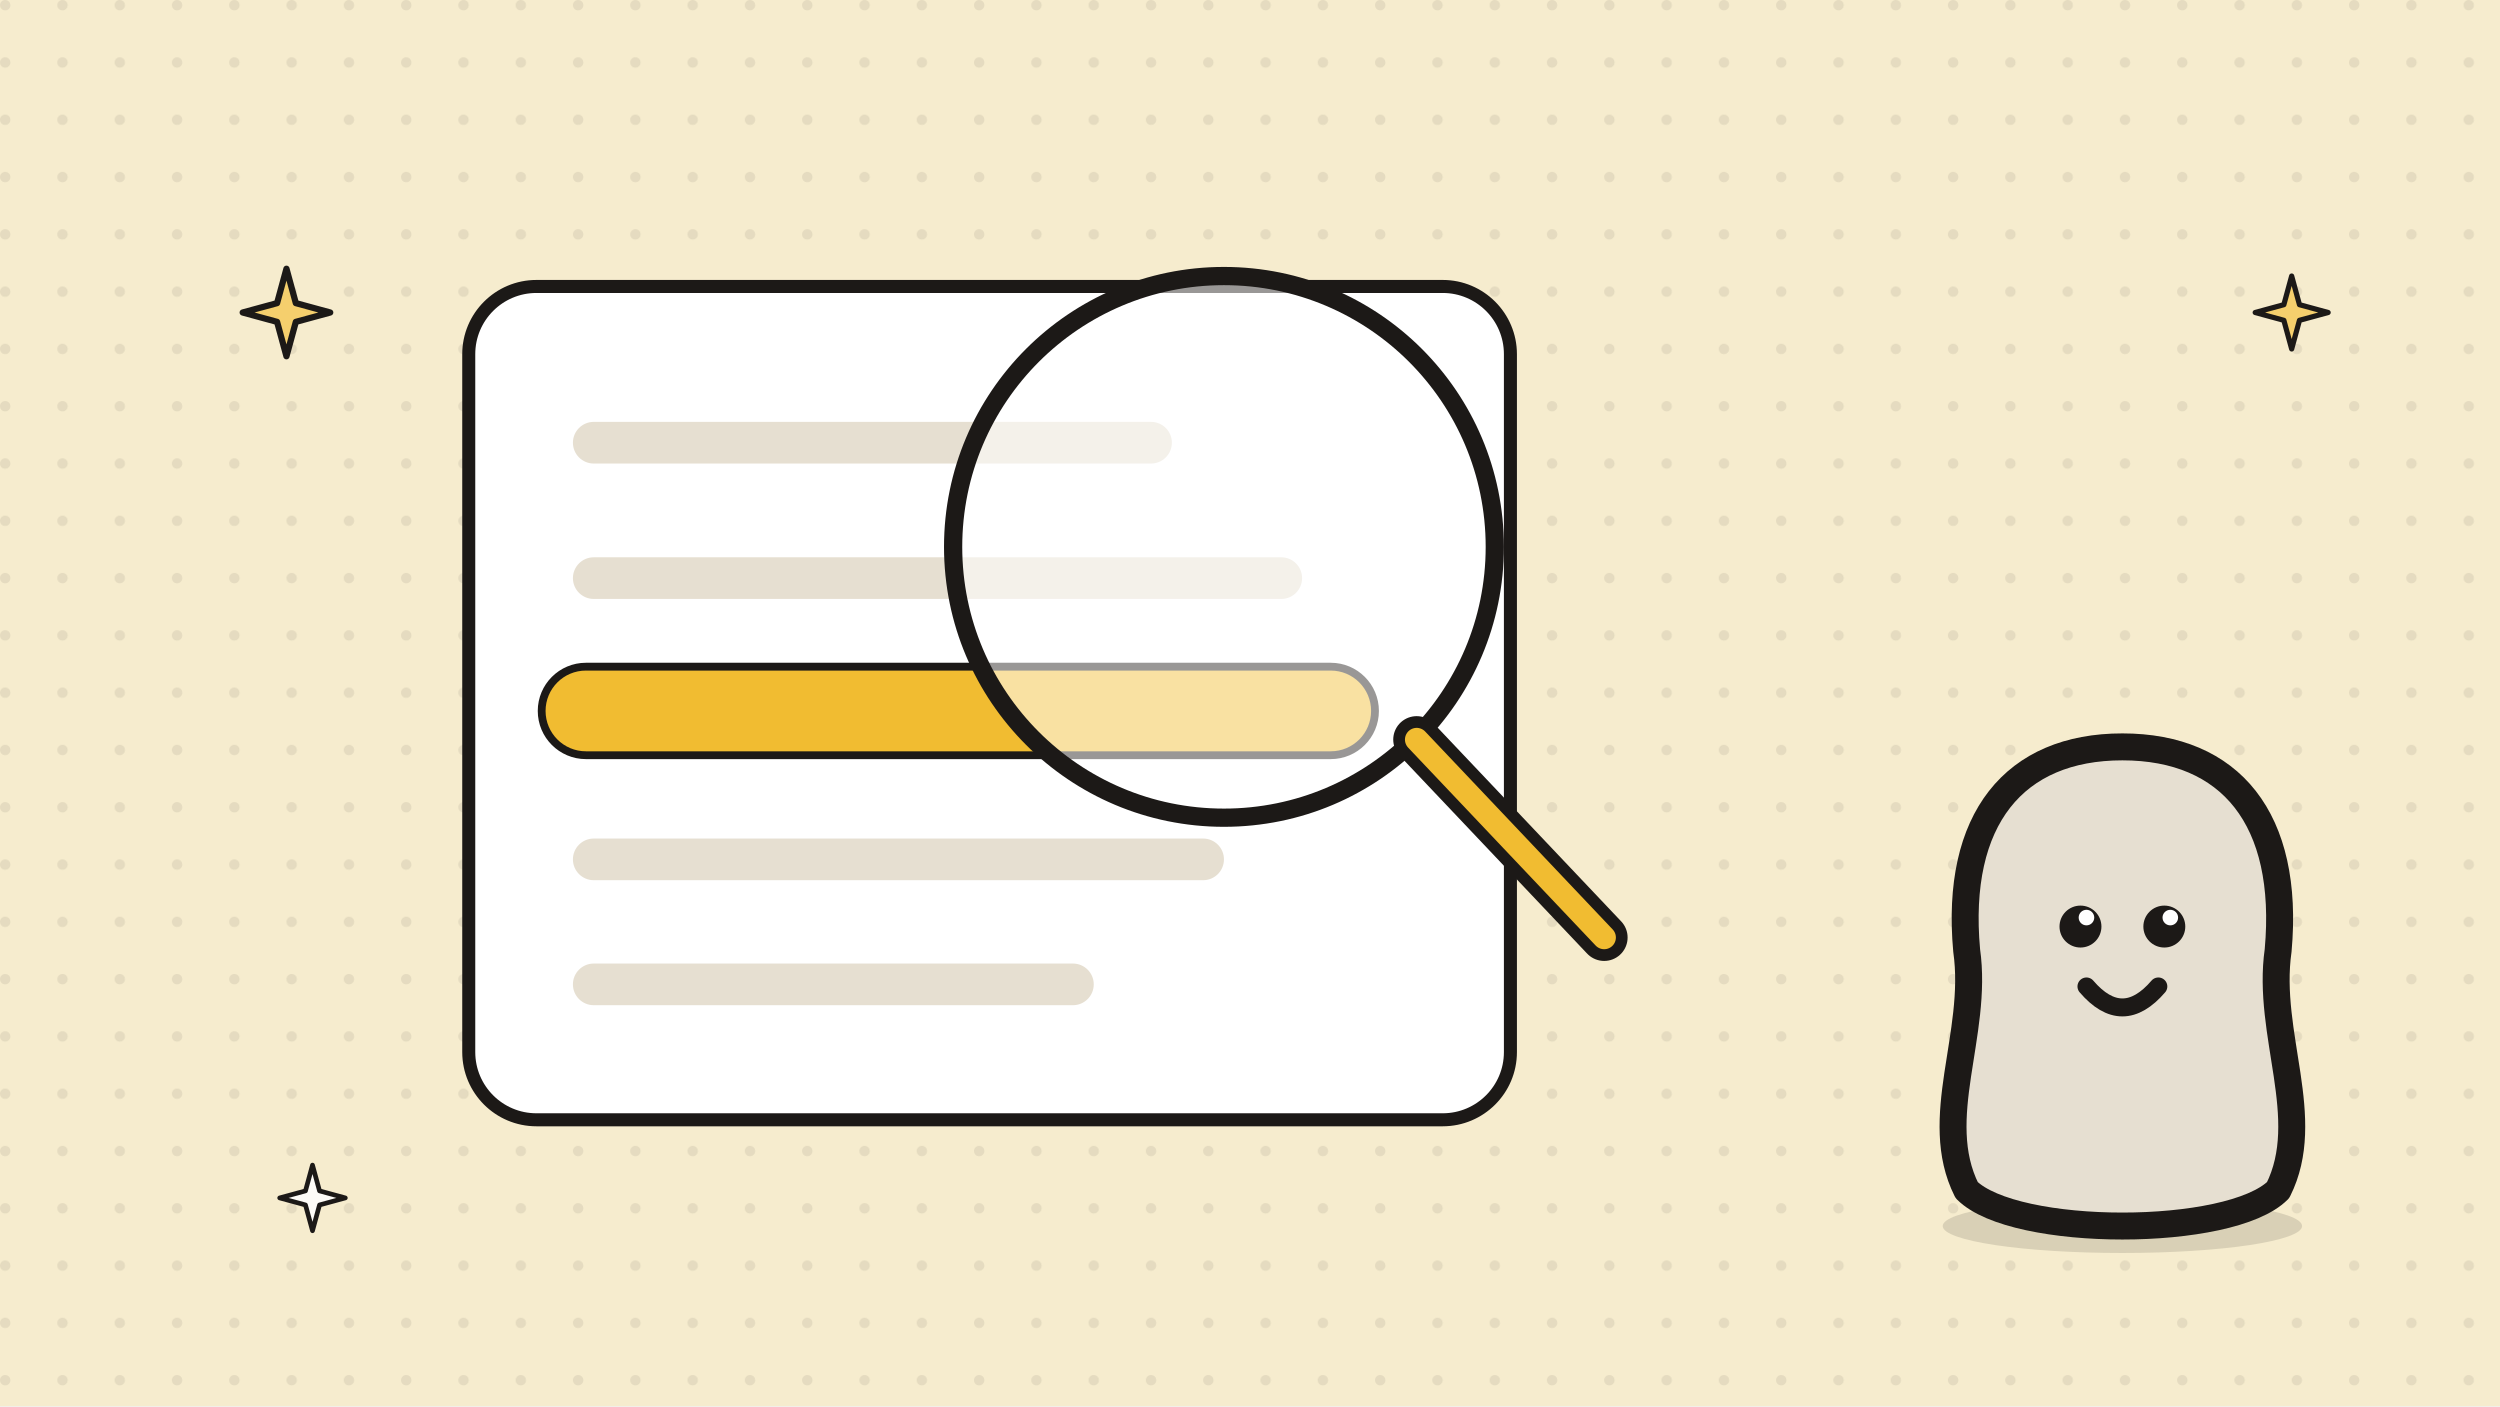
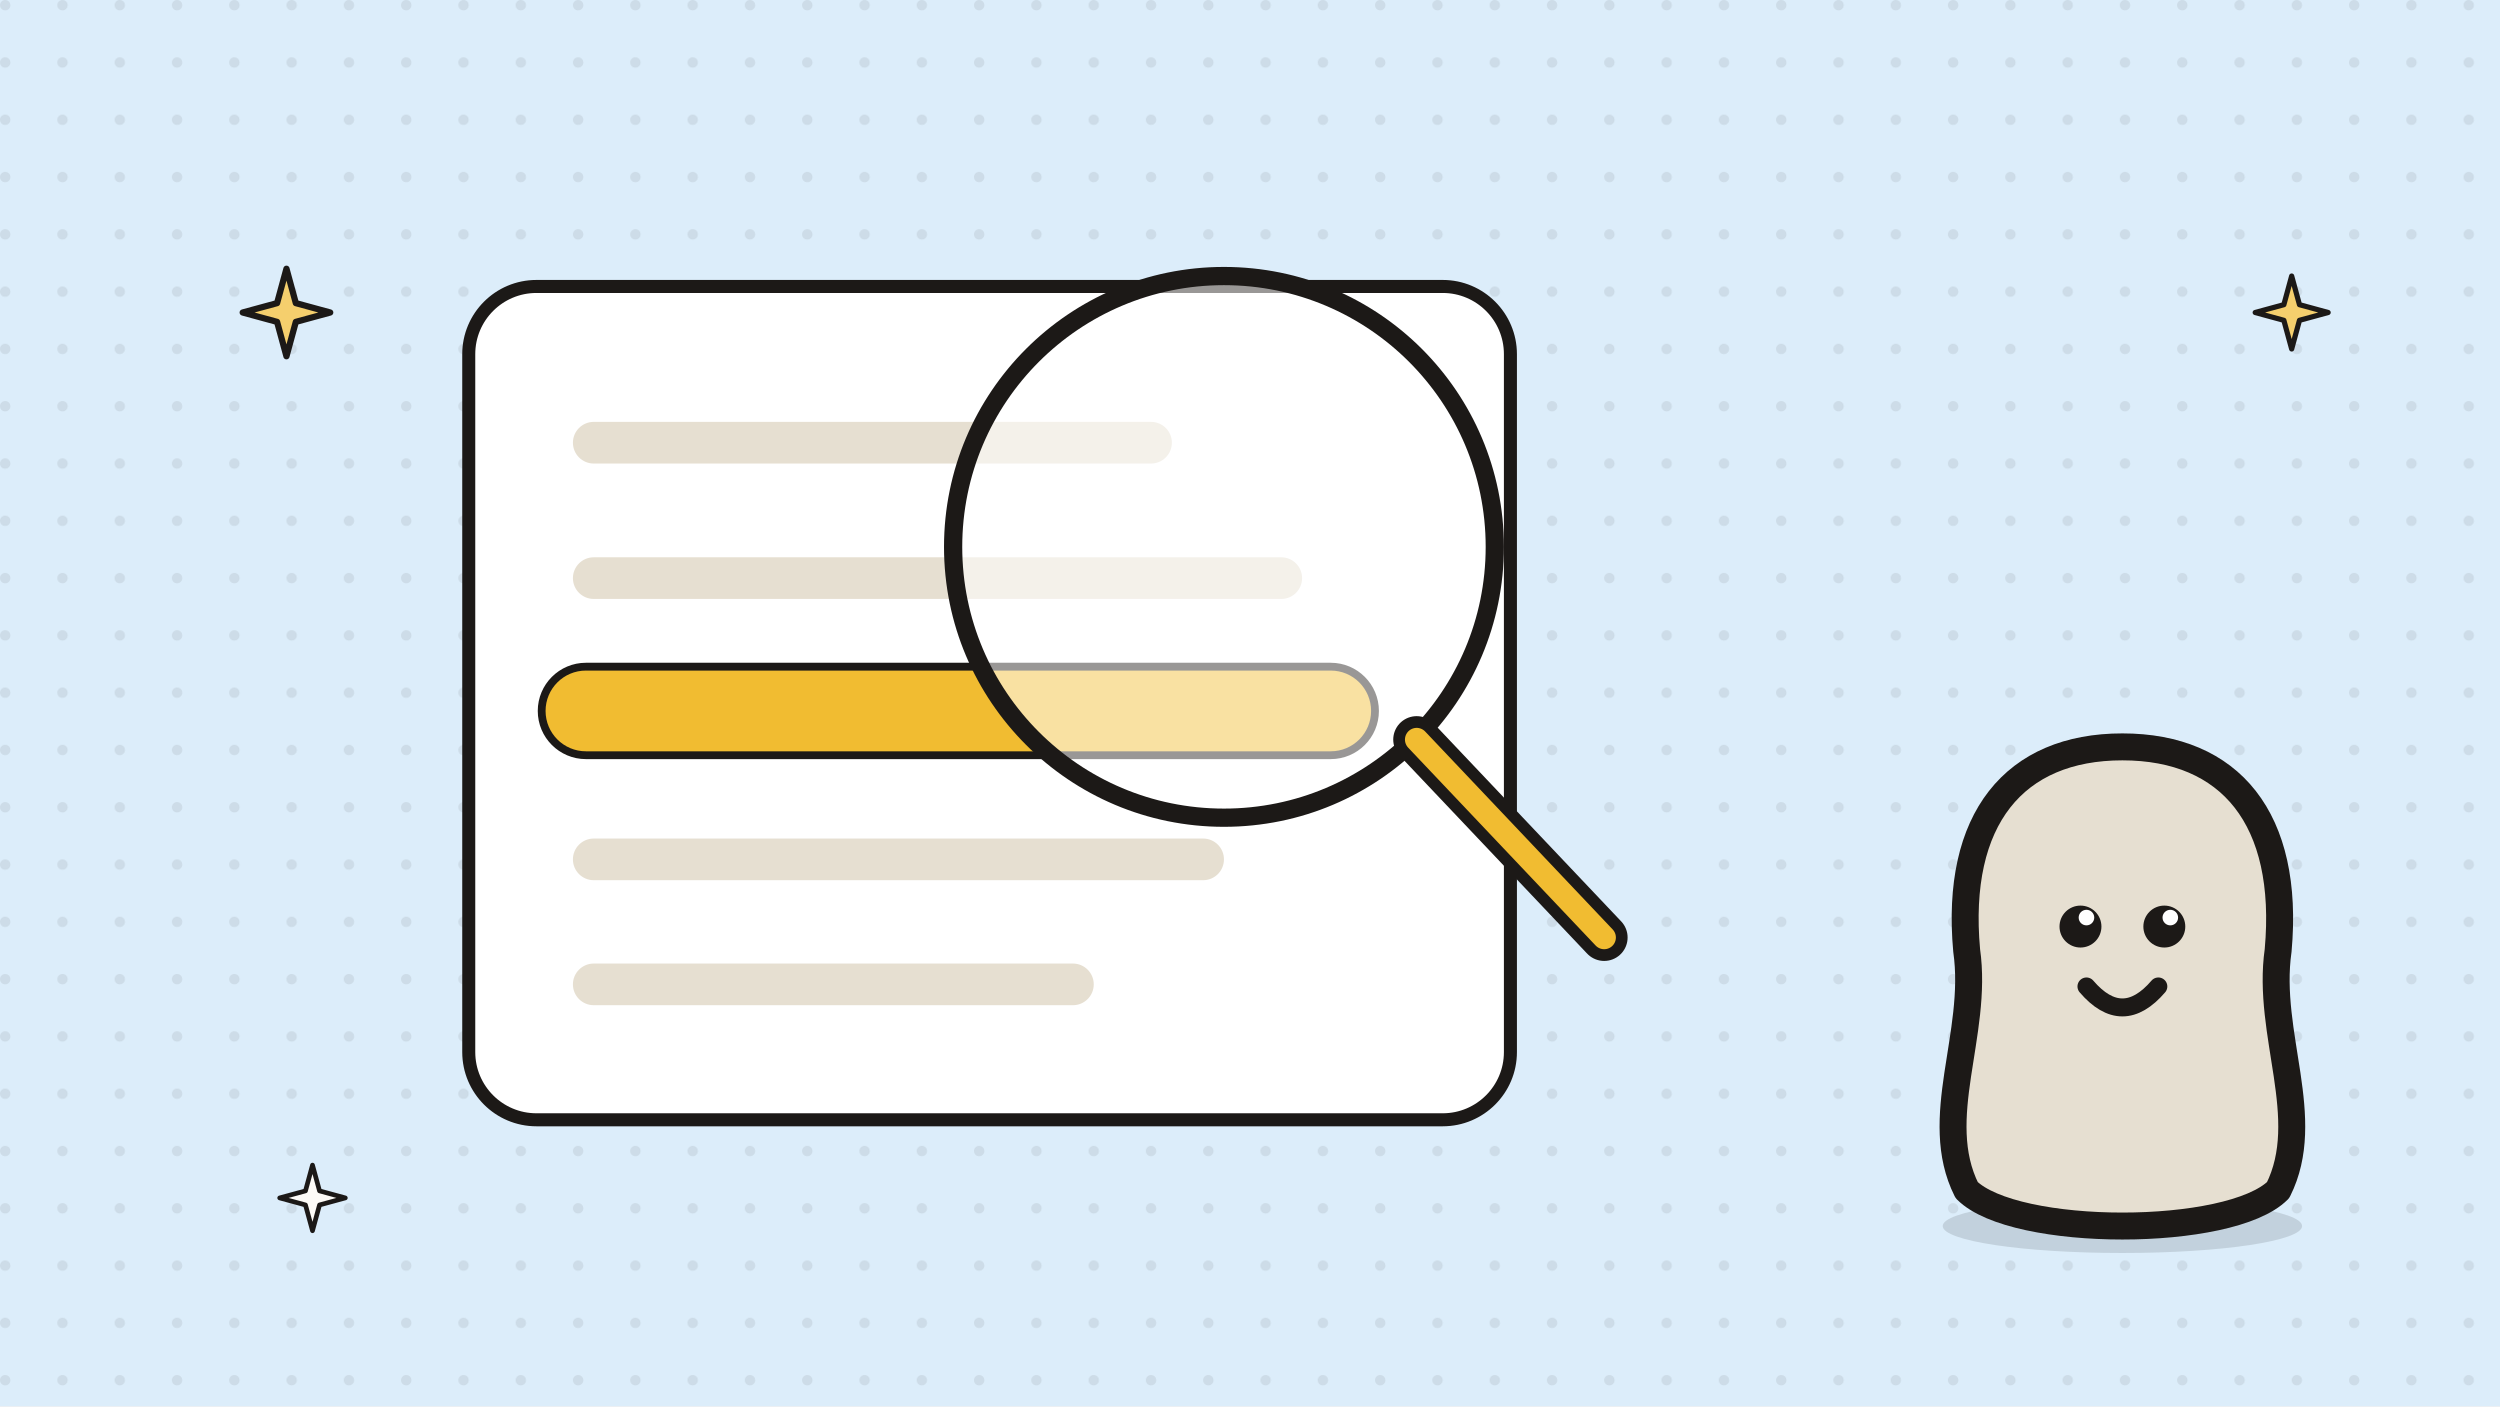
<svg xmlns="http://www.w3.org/2000/svg" viewBox="0 0 960 540" role="img" aria-label="A character holding a magnifying glass over a checklist where one overlooked line is highlighted">
  <defs>
    <pattern id="dots" width="22" height="22" patternUnits="userSpaceOnUse">
      <circle cx="2" cy="2" r="2" fill="#1c1917" opacity=".08" />
    </pattern>
  </defs>
-   <rect width="960" height="540" fill="#f6ecce" />
+   <rect width="960" height="540" fill="#dcedfa" />
  <rect width="960" height="540" fill="url(#dots)" />
  <g transform="translate(180 110)">
    <rect width="400" height="320" rx="26" fill="#fff" stroke="#1c1917" stroke-width="5" />
    <rect x="40" y="52" width="230" height="16" rx="8" fill="#e6dfd1" />
    <rect x="40" y="104" width="280" height="16" rx="8" fill="#e6dfd1" />
    <rect x="28" y="146" width="320" height="34" rx="17" fill="#f1bc31" stroke="#1c1917" stroke-width="3" />
    <rect x="40" y="212" width="250" height="16" rx="8" fill="#e6dfd1" />
    <rect x="40" y="260" width="200" height="16" rx="8" fill="#e6dfd1" />
  </g>
  <g transform="translate(470 210)">
    <circle cx="0" cy="0" r="104" fill="#fff" fill-opacity=".55" stroke="#1c1917" stroke-width="7" />
    <path d="M74 74 L146 150" stroke="#1c1917" stroke-width="18" stroke-linecap="round" />
    <path d="M74 74 L146 150" stroke="#f1bc31" stroke-width="9" stroke-linecap="round" />
  </g>
  <g transform="translate(700.0 250.0) scale(2.3)">
    <ellipse cx="50" cy="96" rx="30" ry="4.5" fill="#000" opacity=".12" />
    <path d="M50 16 C68 16, 78 28, 76 50 C74 64, 82 78, 76 90 C68 98, 32 98, 24 90 C18 78, 26 64, 24 50 C22 28, 32 16, 50 16 Z" fill="#e6dfd1" stroke="#1c1917" stroke-width="4.5" stroke-linejoin="round" />
    <circle cx="43" cy="46" r="3.5" fill="#1c1917" />
    <circle cx="57" cy="46" r="3.5" fill="#1c1917" />
    <circle cx="44" cy="44.5" r="1.3" fill="#fff" />
    <circle cx="58" cy="44.5" r="1.3" fill="#fff" />
    <path d="M44 56 Q50 63 56 56" fill="none" stroke="#1c1917" stroke-width="3" stroke-linecap="round" />
  </g>
  <path transform="translate(110 120) scale(1.2)" d="M0 -14 L3 -3 L14 0 L3 3 L0 14 L-3 3 L-14 0 L-3 -3 Z" fill="#f5cf6d" stroke="#1c1917" stroke-width="2" stroke-linejoin="round" />
  <path transform="translate(880 120) scale(1)" d="M0 -14 L3 -3 L14 0 L3 3 L0 14 L-3 3 L-14 0 L-3 -3 Z" fill="#f5cf6d" stroke="#1c1917" stroke-width="2" stroke-linejoin="round" />
  <path transform="translate(120 460) scale(0.9)" d="M0 -14 L3 -3 L14 0 L3 3 L0 14 L-3 3 L-14 0 L-3 -3 Z" fill="#fdfbf7" stroke="#1c1917" stroke-width="2" stroke-linejoin="round" />
</svg>
